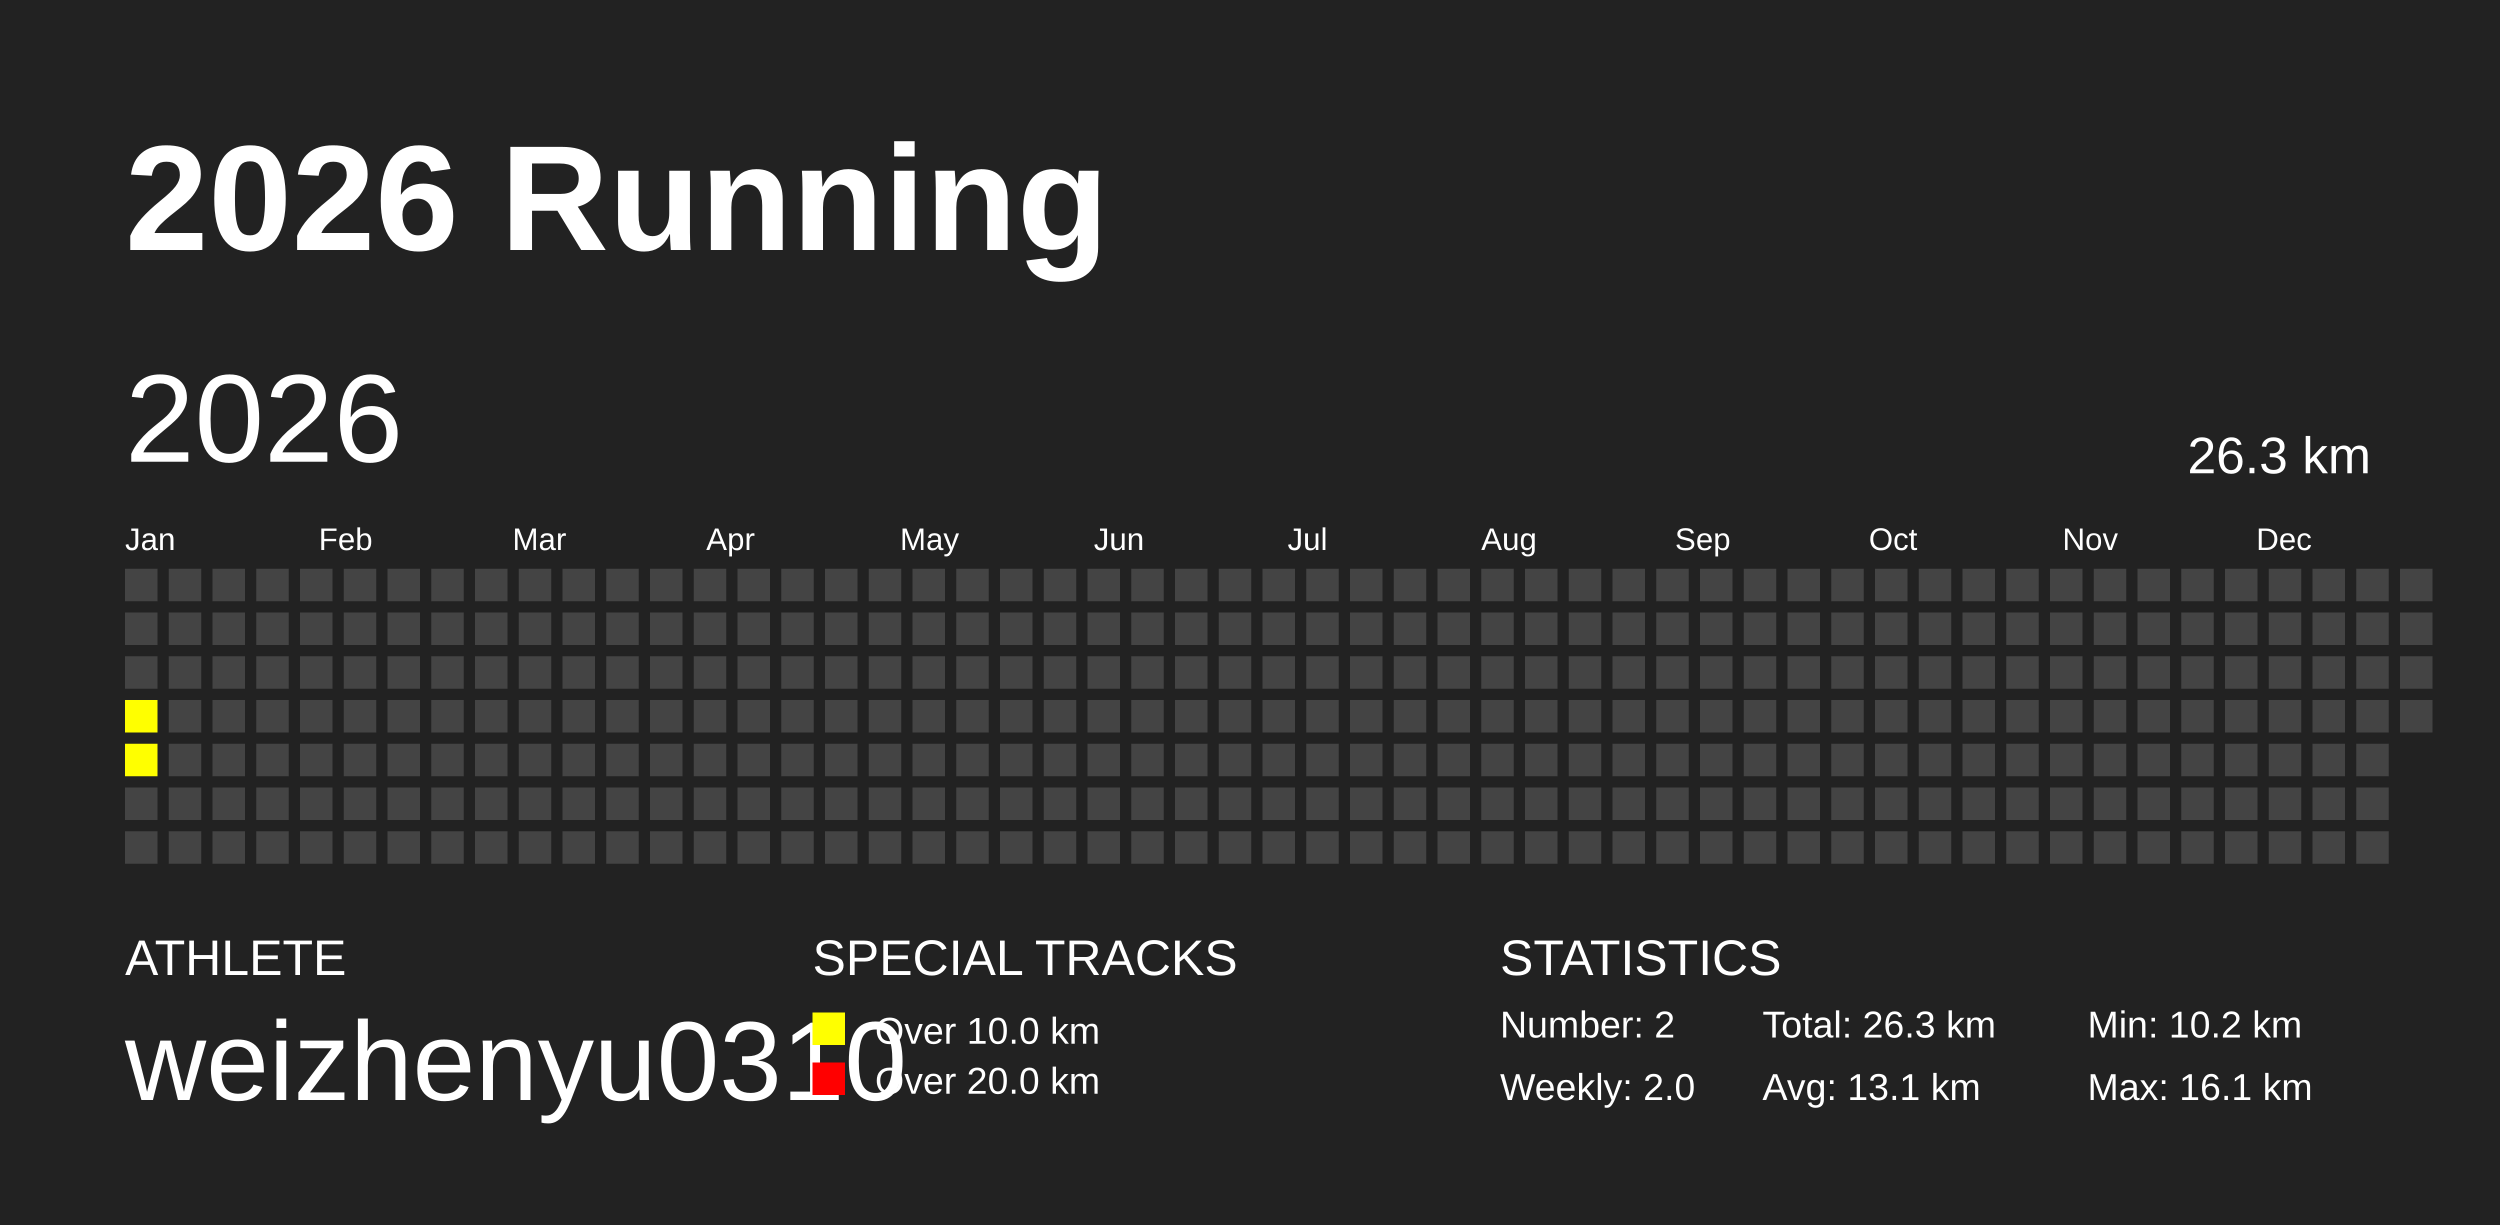
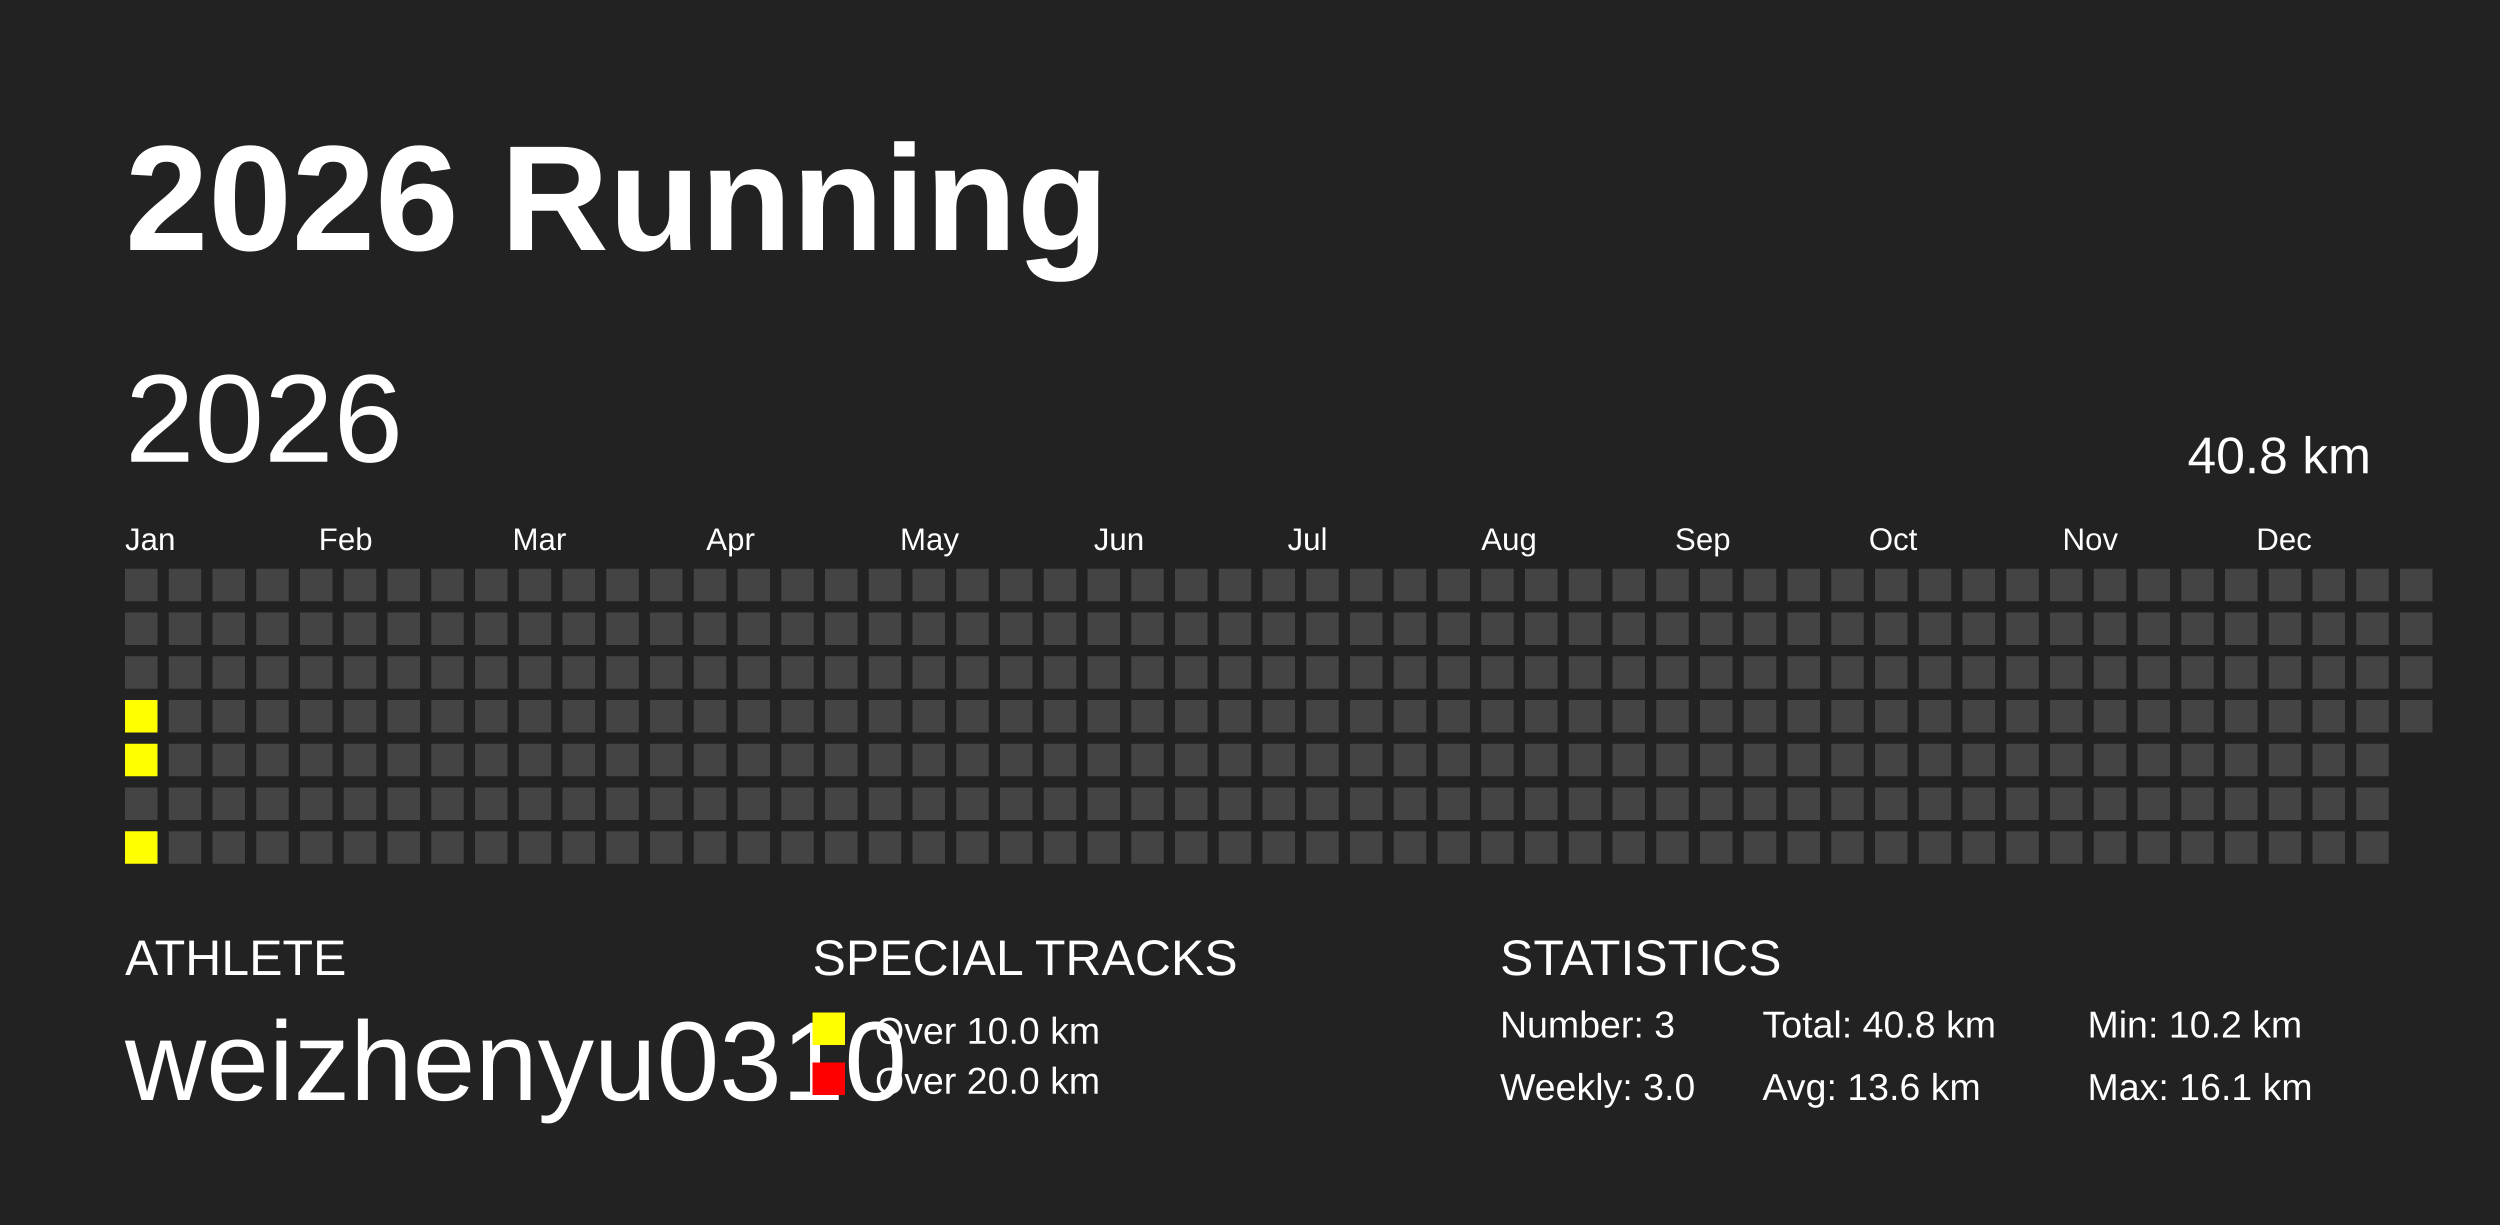
<svg xmlns="http://www.w3.org/2000/svg" baseProfile="full" height="98mm" version="1.1" viewBox="0,0,200,98" width="200mm">
  <defs />
  <rect fill="#222222" height="98" width="200" x="0" y="0" />
  <text fill="#FFFFFF" style="font-size:12px; font-family:Arial; font-weight:bold;" x="10" y="20">2026 Running</text>
  <text fill="#FFFFFF" style="font-size:4px; font-family:Arial" x="10" y="78">ATHLETE</text>
  <text fill="#FFFFFF" style="font-size:9px; font-family:Arial" x="10" y="88">weizhenyu0310</text>
  <text fill="#FFFFFF" style="font-size:4px; font-family:Arial" x="65" y="78">SPECIAL TRACKS</text>
  <rect fill="yellow" height="2.6" width="2.6" x="65" y="81" />
  <text fill="#FFFFFF" style="font-size:3px; font-family:Arial" x="70" y="83.5">Over 10.0 km</text>
  <rect fill="red" height="2.6" width="2.6" x="65" y="85" />
  <text fill="#FFFFFF" style="font-size:3px; font-family:Arial" x="70" y="87.5">Over 20.0 km</text>
  <text fill="#FFFFFF" style="font-size:4px; font-family:Arial" x="120" y="78">STATISTICS</text>
-   <text fill="#FFFFFF" style="font-size:3px; font-family:Arial" x="120" y="83">Number: 2</text>
-   <text fill="#FFFFFF" style="font-size:3px; font-family:Arial" x="120" y="88">Weekly: 2.0</text>
-   <text fill="#FFFFFF" style="font-size:3px; font-family:Arial" x="141" y="83">Total: 26.3 km</text>
-   <text fill="#FFFFFF" style="font-size:3px; font-family:Arial" x="141" y="88">Avg: 13.1 km</text>
+   <text fill="#FFFFFF" style="font-size:3px; font-family:Arial" x="120" y="83">Number: 3</text>
+   <text fill="#FFFFFF" style="font-size:3px; font-family:Arial" x="120" y="88">Weekly: 3.0</text>
+   <text fill="#FFFFFF" style="font-size:3px; font-family:Arial" x="141" y="83">Total: 40.8 km</text>
+   <text fill="#FFFFFF" style="font-size:3px; font-family:Arial" x="141" y="88">Avg: 13.6 km</text>
  <text fill="#FFFFFF" style="font-size:3px; font-family:Arial" x="167" y="83">Min: 10.2 km</text>
  <text fill="#FFFFFF" style="font-size:3px; font-family:Arial" x="167" y="88">Max: 16.1 km</text>
  <text dominant-baseline="hanging" fill="#FFFFFF" style="font-size:10.0px; font-family:Arial;" x="10" y="30">2026</text>
-   <text dominant-baseline="hanging" fill="#FFFFFF" style="font-size:4.125px; font-family:Arial;" x="175" y="35">26.3 km</text>
+   <text dominant-baseline="hanging" fill="#FFFFFF" style="font-size:4.125px; font-family:Arial;" x="175" y="35">40.8 km</text>
  <text fill="#FFFFFF" style="font-size:2.5px; font-family:Arial" x="10.0" y="44">Jan</text>
  <text fill="#FFFFFF" style="font-size:2.5px; font-family:Arial" x="25.5" y="44">Feb</text>
  <text fill="#FFFFFF" style="font-size:2.5px; font-family:Arial" x="41.0" y="44">Mar</text>
  <text fill="#FFFFFF" style="font-size:2.5px; font-family:Arial" x="56.5" y="44">Apr</text>
  <text fill="#FFFFFF" style="font-size:2.5px; font-family:Arial" x="72.0" y="44">May</text>
  <text fill="#FFFFFF" style="font-size:2.5px; font-family:Arial" x="87.5" y="44">Jun</text>
  <text fill="#FFFFFF" style="font-size:2.5px; font-family:Arial" x="103.0" y="44">Jul</text>
  <text fill="#FFFFFF" style="font-size:2.5px; font-family:Arial" x="118.5" y="44">Aug</text>
  <text fill="#FFFFFF" style="font-size:2.5px; font-family:Arial" x="134.0" y="44">Sep</text>
  <text fill="#FFFFFF" style="font-size:2.5px; font-family:Arial" x="149.5" y="44">Oct</text>
  <text fill="#FFFFFF" style="font-size:2.5px; font-family:Arial" x="165.0" y="44">Nov</text>
  <text fill="#FFFFFF" style="font-size:2.5px; font-family:Arial" x="180.5" y="44">Dec</text>
  <rect fill="#444444" height="2.6" width="2.6" x="10.0" y="45.5" />
  <rect fill="#444444" height="2.6" width="2.6" x="10.0" y="49.0" />
  <rect fill="#444444" height="2.6" width="2.6" x="10.0" y="52.5" />
  <rect fill="yellow" height="2.6" width="2.6" x="10.0" y="56.0" />
  <rect fill="yellow" height="2.6" width="2.6" x="10.0" y="59.5" />
  <rect fill="#444444" height="2.6" width="2.6" x="10.0" y="63.0" />
-   <rect fill="#444444" height="2.6" width="2.6" x="10.0" y="66.5" />
+   <rect fill="yellow" height="2.6" width="2.6" x="10.0" y="66.5" />
  <rect fill="#444444" height="2.6" width="2.6" x="13.5" y="45.5" />
  <rect fill="#444444" height="2.6" width="2.6" x="13.5" y="49.0" />
  <rect fill="#444444" height="2.6" width="2.6" x="13.5" y="52.5" />
  <rect fill="#444444" height="2.6" width="2.6" x="13.5" y="56.0" />
  <rect fill="#444444" height="2.6" width="2.6" x="13.5" y="59.5" />
  <rect fill="#444444" height="2.6" width="2.6" x="13.5" y="63.0" />
  <rect fill="#444444" height="2.6" width="2.6" x="13.5" y="66.5" />
  <rect fill="#444444" height="2.6" width="2.6" x="17.0" y="45.5" />
  <rect fill="#444444" height="2.6" width="2.6" x="17.0" y="49.0" />
  <rect fill="#444444" height="2.6" width="2.6" x="17.0" y="52.5" />
  <rect fill="#444444" height="2.6" width="2.6" x="17.0" y="56.0" />
  <rect fill="#444444" height="2.6" width="2.6" x="17.0" y="59.5" />
  <rect fill="#444444" height="2.6" width="2.6" x="17.0" y="63.0" />
  <rect fill="#444444" height="2.6" width="2.6" x="17.0" y="66.5" />
  <rect fill="#444444" height="2.6" width="2.6" x="20.5" y="45.5" />
  <rect fill="#444444" height="2.6" width="2.6" x="20.5" y="49.0" />
  <rect fill="#444444" height="2.6" width="2.6" x="20.5" y="52.5" />
  <rect fill="#444444" height="2.6" width="2.6" x="20.5" y="56.0" />
  <rect fill="#444444" height="2.6" width="2.6" x="20.5" y="59.5" />
  <rect fill="#444444" height="2.6" width="2.6" x="20.5" y="63.0" />
  <rect fill="#444444" height="2.6" width="2.6" x="20.5" y="66.5" />
  <rect fill="#444444" height="2.6" width="2.6" x="24.0" y="45.5" />
  <rect fill="#444444" height="2.6" width="2.6" x="24.0" y="49.0" />
  <rect fill="#444444" height="2.6" width="2.6" x="24.0" y="52.5" />
  <rect fill="#444444" height="2.6" width="2.6" x="24.0" y="56.0" />
  <rect fill="#444444" height="2.6" width="2.6" x="24.0" y="59.5" />
  <rect fill="#444444" height="2.6" width="2.6" x="24.0" y="63.0" />
  <rect fill="#444444" height="2.6" width="2.6" x="24.0" y="66.5" />
  <rect fill="#444444" height="2.6" width="2.6" x="27.5" y="45.5" />
  <rect fill="#444444" height="2.6" width="2.6" x="27.5" y="49.0" />
  <rect fill="#444444" height="2.6" width="2.6" x="27.5" y="52.5" />
  <rect fill="#444444" height="2.6" width="2.6" x="27.5" y="56.0" />
  <rect fill="#444444" height="2.6" width="2.6" x="27.5" y="59.5" />
  <rect fill="#444444" height="2.6" width="2.6" x="27.5" y="63.0" />
  <rect fill="#444444" height="2.6" width="2.6" x="27.5" y="66.5" />
  <rect fill="#444444" height="2.6" width="2.6" x="31.0" y="45.5" />
  <rect fill="#444444" height="2.6" width="2.6" x="31.0" y="49.0" />
  <rect fill="#444444" height="2.6" width="2.6" x="31.0" y="52.5" />
  <rect fill="#444444" height="2.6" width="2.6" x="31.0" y="56.0" />
  <rect fill="#444444" height="2.6" width="2.6" x="31.0" y="59.5" />
  <rect fill="#444444" height="2.6" width="2.6" x="31.0" y="63.0" />
  <rect fill="#444444" height="2.6" width="2.6" x="31.0" y="66.5" />
  <rect fill="#444444" height="2.6" width="2.6" x="34.5" y="45.5" />
  <rect fill="#444444" height="2.6" width="2.6" x="34.5" y="49.0" />
  <rect fill="#444444" height="2.6" width="2.6" x="34.5" y="52.5" />
  <rect fill="#444444" height="2.6" width="2.6" x="34.5" y="56.0" />
  <rect fill="#444444" height="2.6" width="2.6" x="34.5" y="59.5" />
  <rect fill="#444444" height="2.6" width="2.6" x="34.5" y="63.0" />
  <rect fill="#444444" height="2.6" width="2.6" x="34.5" y="66.5" />
  <rect fill="#444444" height="2.6" width="2.6" x="38.0" y="45.5" />
  <rect fill="#444444" height="2.6" width="2.6" x="38.0" y="49.0" />
  <rect fill="#444444" height="2.6" width="2.6" x="38.0" y="52.5" />
  <rect fill="#444444" height="2.6" width="2.6" x="38.0" y="56.0" />
  <rect fill="#444444" height="2.6" width="2.6" x="38.0" y="59.5" />
  <rect fill="#444444" height="2.6" width="2.6" x="38.0" y="63.0" />
  <rect fill="#444444" height="2.6" width="2.6" x="38.0" y="66.5" />
  <rect fill="#444444" height="2.6" width="2.6" x="41.5" y="45.5" />
  <rect fill="#444444" height="2.6" width="2.6" x="41.5" y="49.0" />
  <rect fill="#444444" height="2.6" width="2.6" x="41.5" y="52.5" />
  <rect fill="#444444" height="2.6" width="2.6" x="41.5" y="56.0" />
  <rect fill="#444444" height="2.6" width="2.6" x="41.5" y="59.5" />
  <rect fill="#444444" height="2.6" width="2.6" x="41.5" y="63.0" />
  <rect fill="#444444" height="2.6" width="2.6" x="41.5" y="66.5" />
  <rect fill="#444444" height="2.6" width="2.6" x="45.0" y="45.5" />
  <rect fill="#444444" height="2.6" width="2.6" x="45.0" y="49.0" />
  <rect fill="#444444" height="2.6" width="2.6" x="45.0" y="52.5" />
  <rect fill="#444444" height="2.6" width="2.6" x="45.0" y="56.0" />
  <rect fill="#444444" height="2.6" width="2.6" x="45.0" y="59.5" />
  <rect fill="#444444" height="2.6" width="2.6" x="45.0" y="63.0" />
  <rect fill="#444444" height="2.6" width="2.6" x="45.0" y="66.5" />
  <rect fill="#444444" height="2.6" width="2.6" x="48.5" y="45.5" />
  <rect fill="#444444" height="2.6" width="2.6" x="48.5" y="49.0" />
  <rect fill="#444444" height="2.6" width="2.6" x="48.5" y="52.5" />
  <rect fill="#444444" height="2.6" width="2.6" x="48.5" y="56.0" />
  <rect fill="#444444" height="2.6" width="2.6" x="48.5" y="59.5" />
  <rect fill="#444444" height="2.6" width="2.6" x="48.5" y="63.0" />
  <rect fill="#444444" height="2.6" width="2.6" x="48.5" y="66.5" />
  <rect fill="#444444" height="2.6" width="2.6" x="52.0" y="45.5" />
  <rect fill="#444444" height="2.6" width="2.6" x="52.0" y="49.0" />
  <rect fill="#444444" height="2.6" width="2.6" x="52.0" y="52.5" />
  <rect fill="#444444" height="2.6" width="2.6" x="52.0" y="56.0" />
  <rect fill="#444444" height="2.6" width="2.6" x="52.0" y="59.5" />
  <rect fill="#444444" height="2.6" width="2.6" x="52.0" y="63.0" />
  <rect fill="#444444" height="2.6" width="2.6" x="52.0" y="66.5" />
  <rect fill="#444444" height="2.6" width="2.6" x="55.5" y="45.5" />
  <rect fill="#444444" height="2.6" width="2.6" x="55.5" y="49.0" />
  <rect fill="#444444" height="2.6" width="2.6" x="55.5" y="52.5" />
  <rect fill="#444444" height="2.6" width="2.6" x="55.5" y="56.0" />
  <rect fill="#444444" height="2.6" width="2.6" x="55.5" y="59.5" />
  <rect fill="#444444" height="2.6" width="2.6" x="55.5" y="63.0" />
  <rect fill="#444444" height="2.6" width="2.6" x="55.5" y="66.5" />
  <rect fill="#444444" height="2.6" width="2.6" x="59.0" y="45.5" />
  <rect fill="#444444" height="2.6" width="2.6" x="59.0" y="49.0" />
  <rect fill="#444444" height="2.6" width="2.6" x="59.0" y="52.5" />
  <rect fill="#444444" height="2.6" width="2.6" x="59.0" y="56.0" />
  <rect fill="#444444" height="2.6" width="2.6" x="59.0" y="59.5" />
  <rect fill="#444444" height="2.6" width="2.6" x="59.0" y="63.0" />
  <rect fill="#444444" height="2.6" width="2.6" x="59.0" y="66.5" />
  <rect fill="#444444" height="2.6" width="2.6" x="62.5" y="45.5" />
  <rect fill="#444444" height="2.6" width="2.6" x="62.5" y="49.0" />
  <rect fill="#444444" height="2.6" width="2.6" x="62.5" y="52.5" />
  <rect fill="#444444" height="2.6" width="2.6" x="62.5" y="56.0" />
  <rect fill="#444444" height="2.6" width="2.6" x="62.5" y="59.5" />
  <rect fill="#444444" height="2.6" width="2.6" x="62.5" y="63.0" />
  <rect fill="#444444" height="2.6" width="2.6" x="62.5" y="66.5" />
  <rect fill="#444444" height="2.6" width="2.6" x="66.0" y="45.5" />
  <rect fill="#444444" height="2.6" width="2.6" x="66.0" y="49.0" />
  <rect fill="#444444" height="2.6" width="2.6" x="66.0" y="52.5" />
  <rect fill="#444444" height="2.6" width="2.6" x="66.0" y="56.0" />
  <rect fill="#444444" height="2.6" width="2.6" x="66.0" y="59.5" />
  <rect fill="#444444" height="2.6" width="2.6" x="66.0" y="63.0" />
  <rect fill="#444444" height="2.6" width="2.6" x="66.0" y="66.5" />
  <rect fill="#444444" height="2.6" width="2.6" x="69.5" y="45.5" />
  <rect fill="#444444" height="2.6" width="2.6" x="69.5" y="49.0" />
  <rect fill="#444444" height="2.6" width="2.6" x="69.5" y="52.5" />
  <rect fill="#444444" height="2.6" width="2.6" x="69.5" y="56.0" />
  <rect fill="#444444" height="2.6" width="2.6" x="69.5" y="59.5" />
  <rect fill="#444444" height="2.6" width="2.6" x="69.5" y="63.0" />
  <rect fill="#444444" height="2.6" width="2.6" x="69.5" y="66.5" />
  <rect fill="#444444" height="2.6" width="2.6" x="73.0" y="45.5" />
  <rect fill="#444444" height="2.6" width="2.6" x="73.0" y="49.0" />
  <rect fill="#444444" height="2.6" width="2.6" x="73.0" y="52.5" />
  <rect fill="#444444" height="2.6" width="2.6" x="73.0" y="56.0" />
  <rect fill="#444444" height="2.6" width="2.6" x="73.0" y="59.5" />
  <rect fill="#444444" height="2.6" width="2.6" x="73.0" y="63.0" />
  <rect fill="#444444" height="2.6" width="2.6" x="73.0" y="66.5" />
  <rect fill="#444444" height="2.6" width="2.6" x="76.5" y="45.5" />
  <rect fill="#444444" height="2.6" width="2.6" x="76.5" y="49.0" />
  <rect fill="#444444" height="2.6" width="2.6" x="76.5" y="52.5" />
  <rect fill="#444444" height="2.6" width="2.6" x="76.5" y="56.0" />
  <rect fill="#444444" height="2.6" width="2.6" x="76.5" y="59.5" />
  <rect fill="#444444" height="2.6" width="2.6" x="76.5" y="63.0" />
  <rect fill="#444444" height="2.6" width="2.6" x="76.5" y="66.5" />
  <rect fill="#444444" height="2.6" width="2.6" x="80.0" y="45.5" />
  <rect fill="#444444" height="2.6" width="2.6" x="80.0" y="49.0" />
  <rect fill="#444444" height="2.6" width="2.6" x="80.0" y="52.5" />
  <rect fill="#444444" height="2.6" width="2.6" x="80.0" y="56.0" />
  <rect fill="#444444" height="2.6" width="2.6" x="80.0" y="59.5" />
  <rect fill="#444444" height="2.6" width="2.6" x="80.0" y="63.0" />
  <rect fill="#444444" height="2.6" width="2.6" x="80.0" y="66.5" />
  <rect fill="#444444" height="2.6" width="2.6" x="83.5" y="45.5" />
  <rect fill="#444444" height="2.6" width="2.6" x="83.5" y="49.0" />
  <rect fill="#444444" height="2.6" width="2.6" x="83.5" y="52.5" />
  <rect fill="#444444" height="2.6" width="2.6" x="83.5" y="56.0" />
  <rect fill="#444444" height="2.6" width="2.6" x="83.5" y="59.5" />
  <rect fill="#444444" height="2.6" width="2.6" x="83.5" y="63.0" />
  <rect fill="#444444" height="2.6" width="2.6" x="83.5" y="66.5" />
  <rect fill="#444444" height="2.6" width="2.6" x="87.0" y="45.5" />
  <rect fill="#444444" height="2.6" width="2.6" x="87.0" y="49.0" />
  <rect fill="#444444" height="2.6" width="2.6" x="87.0" y="52.5" />
  <rect fill="#444444" height="2.6" width="2.6" x="87.0" y="56.0" />
  <rect fill="#444444" height="2.6" width="2.6" x="87.0" y="59.5" />
  <rect fill="#444444" height="2.6" width="2.6" x="87.0" y="63.0" />
  <rect fill="#444444" height="2.6" width="2.6" x="87.0" y="66.5" />
  <rect fill="#444444" height="2.6" width="2.6" x="90.5" y="45.5" />
  <rect fill="#444444" height="2.6" width="2.6" x="90.5" y="49.0" />
  <rect fill="#444444" height="2.6" width="2.6" x="90.5" y="52.5" />
  <rect fill="#444444" height="2.6" width="2.6" x="90.5" y="56.0" />
  <rect fill="#444444" height="2.6" width="2.6" x="90.5" y="59.5" />
  <rect fill="#444444" height="2.6" width="2.6" x="90.5" y="63.0" />
  <rect fill="#444444" height="2.6" width="2.6" x="90.5" y="66.5" />
  <rect fill="#444444" height="2.6" width="2.6" x="94.0" y="45.5" />
  <rect fill="#444444" height="2.6" width="2.6" x="94.0" y="49.0" />
  <rect fill="#444444" height="2.6" width="2.6" x="94.0" y="52.5" />
  <rect fill="#444444" height="2.6" width="2.6" x="94.0" y="56.0" />
  <rect fill="#444444" height="2.6" width="2.6" x="94.0" y="59.5" />
  <rect fill="#444444" height="2.6" width="2.6" x="94.0" y="63.0" />
  <rect fill="#444444" height="2.6" width="2.6" x="94.0" y="66.5" />
  <rect fill="#444444" height="2.6" width="2.6" x="97.5" y="45.5" />
  <rect fill="#444444" height="2.6" width="2.6" x="97.5" y="49.0" />
  <rect fill="#444444" height="2.6" width="2.6" x="97.5" y="52.5" />
  <rect fill="#444444" height="2.6" width="2.6" x="97.5" y="56.0" />
  <rect fill="#444444" height="2.6" width="2.6" x="97.5" y="59.5" />
  <rect fill="#444444" height="2.6" width="2.6" x="97.5" y="63.0" />
  <rect fill="#444444" height="2.6" width="2.6" x="97.5" y="66.5" />
  <rect fill="#444444" height="2.6" width="2.6" x="101.0" y="45.5" />
  <rect fill="#444444" height="2.6" width="2.6" x="101.0" y="49.0" />
  <rect fill="#444444" height="2.6" width="2.6" x="101.0" y="52.5" />
  <rect fill="#444444" height="2.6" width="2.6" x="101.0" y="56.0" />
  <rect fill="#444444" height="2.6" width="2.6" x="101.0" y="59.5" />
  <rect fill="#444444" height="2.6" width="2.6" x="101.0" y="63.0" />
  <rect fill="#444444" height="2.6" width="2.6" x="101.0" y="66.5" />
  <rect fill="#444444" height="2.6" width="2.6" x="104.5" y="45.5" />
  <rect fill="#444444" height="2.6" width="2.6" x="104.5" y="49.0" />
  <rect fill="#444444" height="2.6" width="2.6" x="104.5" y="52.5" />
  <rect fill="#444444" height="2.6" width="2.6" x="104.5" y="56.0" />
  <rect fill="#444444" height="2.6" width="2.6" x="104.5" y="59.5" />
  <rect fill="#444444" height="2.6" width="2.6" x="104.5" y="63.0" />
  <rect fill="#444444" height="2.6" width="2.6" x="104.5" y="66.5" />
  <rect fill="#444444" height="2.6" width="2.6" x="108.0" y="45.5" />
  <rect fill="#444444" height="2.6" width="2.6" x="108.0" y="49.0" />
  <rect fill="#444444" height="2.6" width="2.6" x="108.0" y="52.5" />
  <rect fill="#444444" height="2.6" width="2.6" x="108.0" y="56.0" />
  <rect fill="#444444" height="2.6" width="2.6" x="108.0" y="59.5" />
  <rect fill="#444444" height="2.6" width="2.6" x="108.0" y="63.0" />
  <rect fill="#444444" height="2.6" width="2.6" x="108.0" y="66.5" />
  <rect fill="#444444" height="2.6" width="2.6" x="111.5" y="45.5" />
  <rect fill="#444444" height="2.6" width="2.6" x="111.5" y="49.0" />
  <rect fill="#444444" height="2.6" width="2.6" x="111.5" y="52.5" />
  <rect fill="#444444" height="2.6" width="2.6" x="111.5" y="56.0" />
  <rect fill="#444444" height="2.6" width="2.6" x="111.5" y="59.5" />
  <rect fill="#444444" height="2.6" width="2.6" x="111.5" y="63.0" />
  <rect fill="#444444" height="2.6" width="2.6" x="111.5" y="66.5" />
  <rect fill="#444444" height="2.6" width="2.6" x="115.0" y="45.5" />
  <rect fill="#444444" height="2.6" width="2.6" x="115.0" y="49.0" />
  <rect fill="#444444" height="2.6" width="2.6" x="115.0" y="52.5" />
  <rect fill="#444444" height="2.6" width="2.6" x="115.0" y="56.0" />
  <rect fill="#444444" height="2.6" width="2.6" x="115.0" y="59.5" />
  <rect fill="#444444" height="2.6" width="2.6" x="115.0" y="63.0" />
  <rect fill="#444444" height="2.6" width="2.6" x="115.0" y="66.5" />
  <rect fill="#444444" height="2.6" width="2.6" x="118.5" y="45.5" />
  <rect fill="#444444" height="2.6" width="2.6" x="118.5" y="49.0" />
  <rect fill="#444444" height="2.6" width="2.6" x="118.5" y="52.5" />
  <rect fill="#444444" height="2.6" width="2.6" x="118.5" y="56.0" />
  <rect fill="#444444" height="2.6" width="2.6" x="118.5" y="59.5" />
  <rect fill="#444444" height="2.6" width="2.6" x="118.5" y="63.0" />
  <rect fill="#444444" height="2.6" width="2.6" x="118.5" y="66.5" />
  <rect fill="#444444" height="2.6" width="2.6" x="122.0" y="45.5" />
  <rect fill="#444444" height="2.6" width="2.6" x="122.0" y="49.0" />
  <rect fill="#444444" height="2.6" width="2.6" x="122.0" y="52.5" />
  <rect fill="#444444" height="2.6" width="2.6" x="122.0" y="56.0" />
  <rect fill="#444444" height="2.6" width="2.6" x="122.0" y="59.5" />
  <rect fill="#444444" height="2.6" width="2.6" x="122.0" y="63.0" />
  <rect fill="#444444" height="2.6" width="2.6" x="122.0" y="66.5" />
  <rect fill="#444444" height="2.6" width="2.6" x="125.5" y="45.5" />
  <rect fill="#444444" height="2.6" width="2.6" x="125.5" y="49.0" />
  <rect fill="#444444" height="2.6" width="2.6" x="125.5" y="52.5" />
  <rect fill="#444444" height="2.6" width="2.6" x="125.5" y="56.0" />
  <rect fill="#444444" height="2.6" width="2.6" x="125.5" y="59.5" />
  <rect fill="#444444" height="2.6" width="2.6" x="125.5" y="63.0" />
  <rect fill="#444444" height="2.6" width="2.6" x="125.5" y="66.5" />
  <rect fill="#444444" height="2.6" width="2.6" x="129.0" y="45.5" />
  <rect fill="#444444" height="2.6" width="2.6" x="129.0" y="49.0" />
  <rect fill="#444444" height="2.6" width="2.6" x="129.0" y="52.5" />
  <rect fill="#444444" height="2.6" width="2.6" x="129.0" y="56.0" />
  <rect fill="#444444" height="2.6" width="2.6" x="129.0" y="59.5" />
  <rect fill="#444444" height="2.6" width="2.6" x="129.0" y="63.0" />
  <rect fill="#444444" height="2.6" width="2.6" x="129.0" y="66.5" />
  <rect fill="#444444" height="2.6" width="2.6" x="132.5" y="45.5" />
  <rect fill="#444444" height="2.6" width="2.6" x="132.5" y="49.0" />
  <rect fill="#444444" height="2.6" width="2.6" x="132.5" y="52.5" />
  <rect fill="#444444" height="2.6" width="2.6" x="132.5" y="56.0" />
  <rect fill="#444444" height="2.6" width="2.6" x="132.5" y="59.5" />
  <rect fill="#444444" height="2.6" width="2.6" x="132.5" y="63.0" />
  <rect fill="#444444" height="2.6" width="2.6" x="132.5" y="66.5" />
  <rect fill="#444444" height="2.6" width="2.6" x="136.0" y="45.5" />
  <rect fill="#444444" height="2.6" width="2.6" x="136.0" y="49.0" />
  <rect fill="#444444" height="2.6" width="2.6" x="136.0" y="52.5" />
  <rect fill="#444444" height="2.6" width="2.6" x="136.0" y="56.0" />
  <rect fill="#444444" height="2.6" width="2.6" x="136.0" y="59.5" />
  <rect fill="#444444" height="2.6" width="2.6" x="136.0" y="63.0" />
  <rect fill="#444444" height="2.6" width="2.6" x="136.0" y="66.5" />
  <rect fill="#444444" height="2.6" width="2.6" x="139.5" y="45.5" />
  <rect fill="#444444" height="2.6" width="2.6" x="139.5" y="49.0" />
  <rect fill="#444444" height="2.6" width="2.6" x="139.5" y="52.5" />
  <rect fill="#444444" height="2.6" width="2.6" x="139.5" y="56.0" />
  <rect fill="#444444" height="2.6" width="2.6" x="139.5" y="59.5" />
  <rect fill="#444444" height="2.6" width="2.6" x="139.5" y="63.0" />
  <rect fill="#444444" height="2.6" width="2.6" x="139.5" y="66.5" />
  <rect fill="#444444" height="2.6" width="2.6" x="143.0" y="45.5" />
  <rect fill="#444444" height="2.6" width="2.6" x="143.0" y="49.0" />
  <rect fill="#444444" height="2.6" width="2.6" x="143.0" y="52.5" />
  <rect fill="#444444" height="2.6" width="2.6" x="143.0" y="56.0" />
  <rect fill="#444444" height="2.6" width="2.6" x="143.0" y="59.5" />
  <rect fill="#444444" height="2.6" width="2.6" x="143.0" y="63.0" />
  <rect fill="#444444" height="2.6" width="2.6" x="143.0" y="66.5" />
  <rect fill="#444444" height="2.6" width="2.6" x="146.5" y="45.5" />
  <rect fill="#444444" height="2.6" width="2.6" x="146.5" y="49.0" />
  <rect fill="#444444" height="2.6" width="2.6" x="146.5" y="52.5" />
  <rect fill="#444444" height="2.6" width="2.6" x="146.5" y="56.0" />
  <rect fill="#444444" height="2.6" width="2.6" x="146.5" y="59.5" />
  <rect fill="#444444" height="2.6" width="2.6" x="146.5" y="63.0" />
  <rect fill="#444444" height="2.6" width="2.6" x="146.5" y="66.5" />
  <rect fill="#444444" height="2.6" width="2.6" x="150.0" y="45.5" />
  <rect fill="#444444" height="2.6" width="2.6" x="150.0" y="49.0" />
  <rect fill="#444444" height="2.6" width="2.6" x="150.0" y="52.5" />
  <rect fill="#444444" height="2.6" width="2.6" x="150.0" y="56.0" />
  <rect fill="#444444" height="2.6" width="2.6" x="150.0" y="59.5" />
  <rect fill="#444444" height="2.6" width="2.6" x="150.0" y="63.0" />
  <rect fill="#444444" height="2.6" width="2.6" x="150.0" y="66.5" />
  <rect fill="#444444" height="2.6" width="2.6" x="153.5" y="45.5" />
  <rect fill="#444444" height="2.6" width="2.6" x="153.5" y="49.0" />
  <rect fill="#444444" height="2.6" width="2.6" x="153.5" y="52.5" />
  <rect fill="#444444" height="2.6" width="2.6" x="153.5" y="56.0" />
  <rect fill="#444444" height="2.6" width="2.6" x="153.5" y="59.5" />
  <rect fill="#444444" height="2.6" width="2.6" x="153.5" y="63.0" />
  <rect fill="#444444" height="2.6" width="2.6" x="153.5" y="66.5" />
  <rect fill="#444444" height="2.6" width="2.6" x="157.0" y="45.5" />
  <rect fill="#444444" height="2.6" width="2.6" x="157.0" y="49.0" />
  <rect fill="#444444" height="2.6" width="2.6" x="157.0" y="52.5" />
  <rect fill="#444444" height="2.6" width="2.6" x="157.0" y="56.0" />
  <rect fill="#444444" height="2.6" width="2.6" x="157.0" y="59.5" />
  <rect fill="#444444" height="2.6" width="2.6" x="157.0" y="63.0" />
  <rect fill="#444444" height="2.6" width="2.6" x="157.0" y="66.5" />
  <rect fill="#444444" height="2.6" width="2.6" x="160.5" y="45.5" />
  <rect fill="#444444" height="2.6" width="2.6" x="160.5" y="49.0" />
  <rect fill="#444444" height="2.6" width="2.6" x="160.5" y="52.5" />
  <rect fill="#444444" height="2.6" width="2.6" x="160.5" y="56.0" />
  <rect fill="#444444" height="2.6" width="2.6" x="160.5" y="59.5" />
  <rect fill="#444444" height="2.6" width="2.6" x="160.5" y="63.0" />
  <rect fill="#444444" height="2.6" width="2.6" x="160.5" y="66.5" />
  <rect fill="#444444" height="2.6" width="2.6" x="164.0" y="45.5" />
  <rect fill="#444444" height="2.6" width="2.6" x="164.0" y="49.0" />
  <rect fill="#444444" height="2.6" width="2.6" x="164.0" y="52.5" />
  <rect fill="#444444" height="2.6" width="2.6" x="164.0" y="56.0" />
  <rect fill="#444444" height="2.6" width="2.6" x="164.0" y="59.5" />
  <rect fill="#444444" height="2.6" width="2.6" x="164.0" y="63.0" />
  <rect fill="#444444" height="2.6" width="2.6" x="164.0" y="66.5" />
  <rect fill="#444444" height="2.6" width="2.6" x="167.5" y="45.5" />
  <rect fill="#444444" height="2.6" width="2.6" x="167.5" y="49.0" />
  <rect fill="#444444" height="2.6" width="2.6" x="167.5" y="52.5" />
  <rect fill="#444444" height="2.6" width="2.6" x="167.5" y="56.0" />
  <rect fill="#444444" height="2.6" width="2.6" x="167.5" y="59.5" />
  <rect fill="#444444" height="2.6" width="2.6" x="167.5" y="63.0" />
  <rect fill="#444444" height="2.6" width="2.6" x="167.5" y="66.5" />
  <rect fill="#444444" height="2.6" width="2.6" x="171.0" y="45.5" />
  <rect fill="#444444" height="2.6" width="2.6" x="171.0" y="49.0" />
  <rect fill="#444444" height="2.6" width="2.6" x="171.0" y="52.5" />
  <rect fill="#444444" height="2.6" width="2.6" x="171.0" y="56.0" />
  <rect fill="#444444" height="2.6" width="2.6" x="171.0" y="59.5" />
  <rect fill="#444444" height="2.6" width="2.6" x="171.0" y="63.0" />
  <rect fill="#444444" height="2.6" width="2.6" x="171.0" y="66.5" />
  <rect fill="#444444" height="2.6" width="2.6" x="174.5" y="45.5" />
  <rect fill="#444444" height="2.6" width="2.6" x="174.5" y="49.0" />
  <rect fill="#444444" height="2.6" width="2.6" x="174.5" y="52.5" />
  <rect fill="#444444" height="2.6" width="2.6" x="174.5" y="56.0" />
  <rect fill="#444444" height="2.6" width="2.6" x="174.5" y="59.5" />
  <rect fill="#444444" height="2.6" width="2.6" x="174.5" y="63.0" />
  <rect fill="#444444" height="2.6" width="2.6" x="174.5" y="66.5" />
  <rect fill="#444444" height="2.6" width="2.6" x="178.0" y="45.5" />
  <rect fill="#444444" height="2.6" width="2.6" x="178.0" y="49.0" />
  <rect fill="#444444" height="2.6" width="2.6" x="178.0" y="52.5" />
  <rect fill="#444444" height="2.6" width="2.6" x="178.0" y="56.0" />
  <rect fill="#444444" height="2.6" width="2.6" x="178.0" y="59.5" />
  <rect fill="#444444" height="2.6" width="2.6" x="178.0" y="63.0" />
  <rect fill="#444444" height="2.6" width="2.6" x="178.0" y="66.5" />
  <rect fill="#444444" height="2.6" width="2.6" x="181.5" y="45.5" />
  <rect fill="#444444" height="2.6" width="2.6" x="181.5" y="49.0" />
  <rect fill="#444444" height="2.6" width="2.6" x="181.5" y="52.5" />
  <rect fill="#444444" height="2.6" width="2.6" x="181.5" y="56.0" />
  <rect fill="#444444" height="2.6" width="2.6" x="181.5" y="59.5" />
  <rect fill="#444444" height="2.6" width="2.6" x="181.5" y="63.0" />
  <rect fill="#444444" height="2.6" width="2.6" x="181.5" y="66.5" />
  <rect fill="#444444" height="2.6" width="2.6" x="185.0" y="45.5" />
  <rect fill="#444444" height="2.6" width="2.6" x="185.0" y="49.0" />
  <rect fill="#444444" height="2.6" width="2.6" x="185.0" y="52.5" />
  <rect fill="#444444" height="2.6" width="2.6" x="185.0" y="56.0" />
  <rect fill="#444444" height="2.6" width="2.6" x="185.0" y="59.5" />
  <rect fill="#444444" height="2.6" width="2.6" x="185.0" y="63.0" />
  <rect fill="#444444" height="2.6" width="2.6" x="185.0" y="66.5" />
  <rect fill="#444444" height="2.6" width="2.6" x="188.5" y="45.5" />
  <rect fill="#444444" height="2.6" width="2.6" x="188.5" y="49.0" />
  <rect fill="#444444" height="2.6" width="2.6" x="188.5" y="52.5" />
  <rect fill="#444444" height="2.6" width="2.6" x="188.5" y="56.0" />
  <rect fill="#444444" height="2.6" width="2.6" x="188.5" y="59.5" />
  <rect fill="#444444" height="2.6" width="2.6" x="188.5" y="63.0" />
  <rect fill="#444444" height="2.6" width="2.6" x="188.5" y="66.5" />
  <rect fill="#444444" height="2.6" width="2.6" x="192.0" y="45.5" />
  <rect fill="#444444" height="2.6" width="2.6" x="192.0" y="49.0" />
  <rect fill="#444444" height="2.6" width="2.6" x="192.0" y="52.5" />
  <rect fill="#444444" height="2.6" width="2.6" x="192.0" y="56.0" />
</svg>
